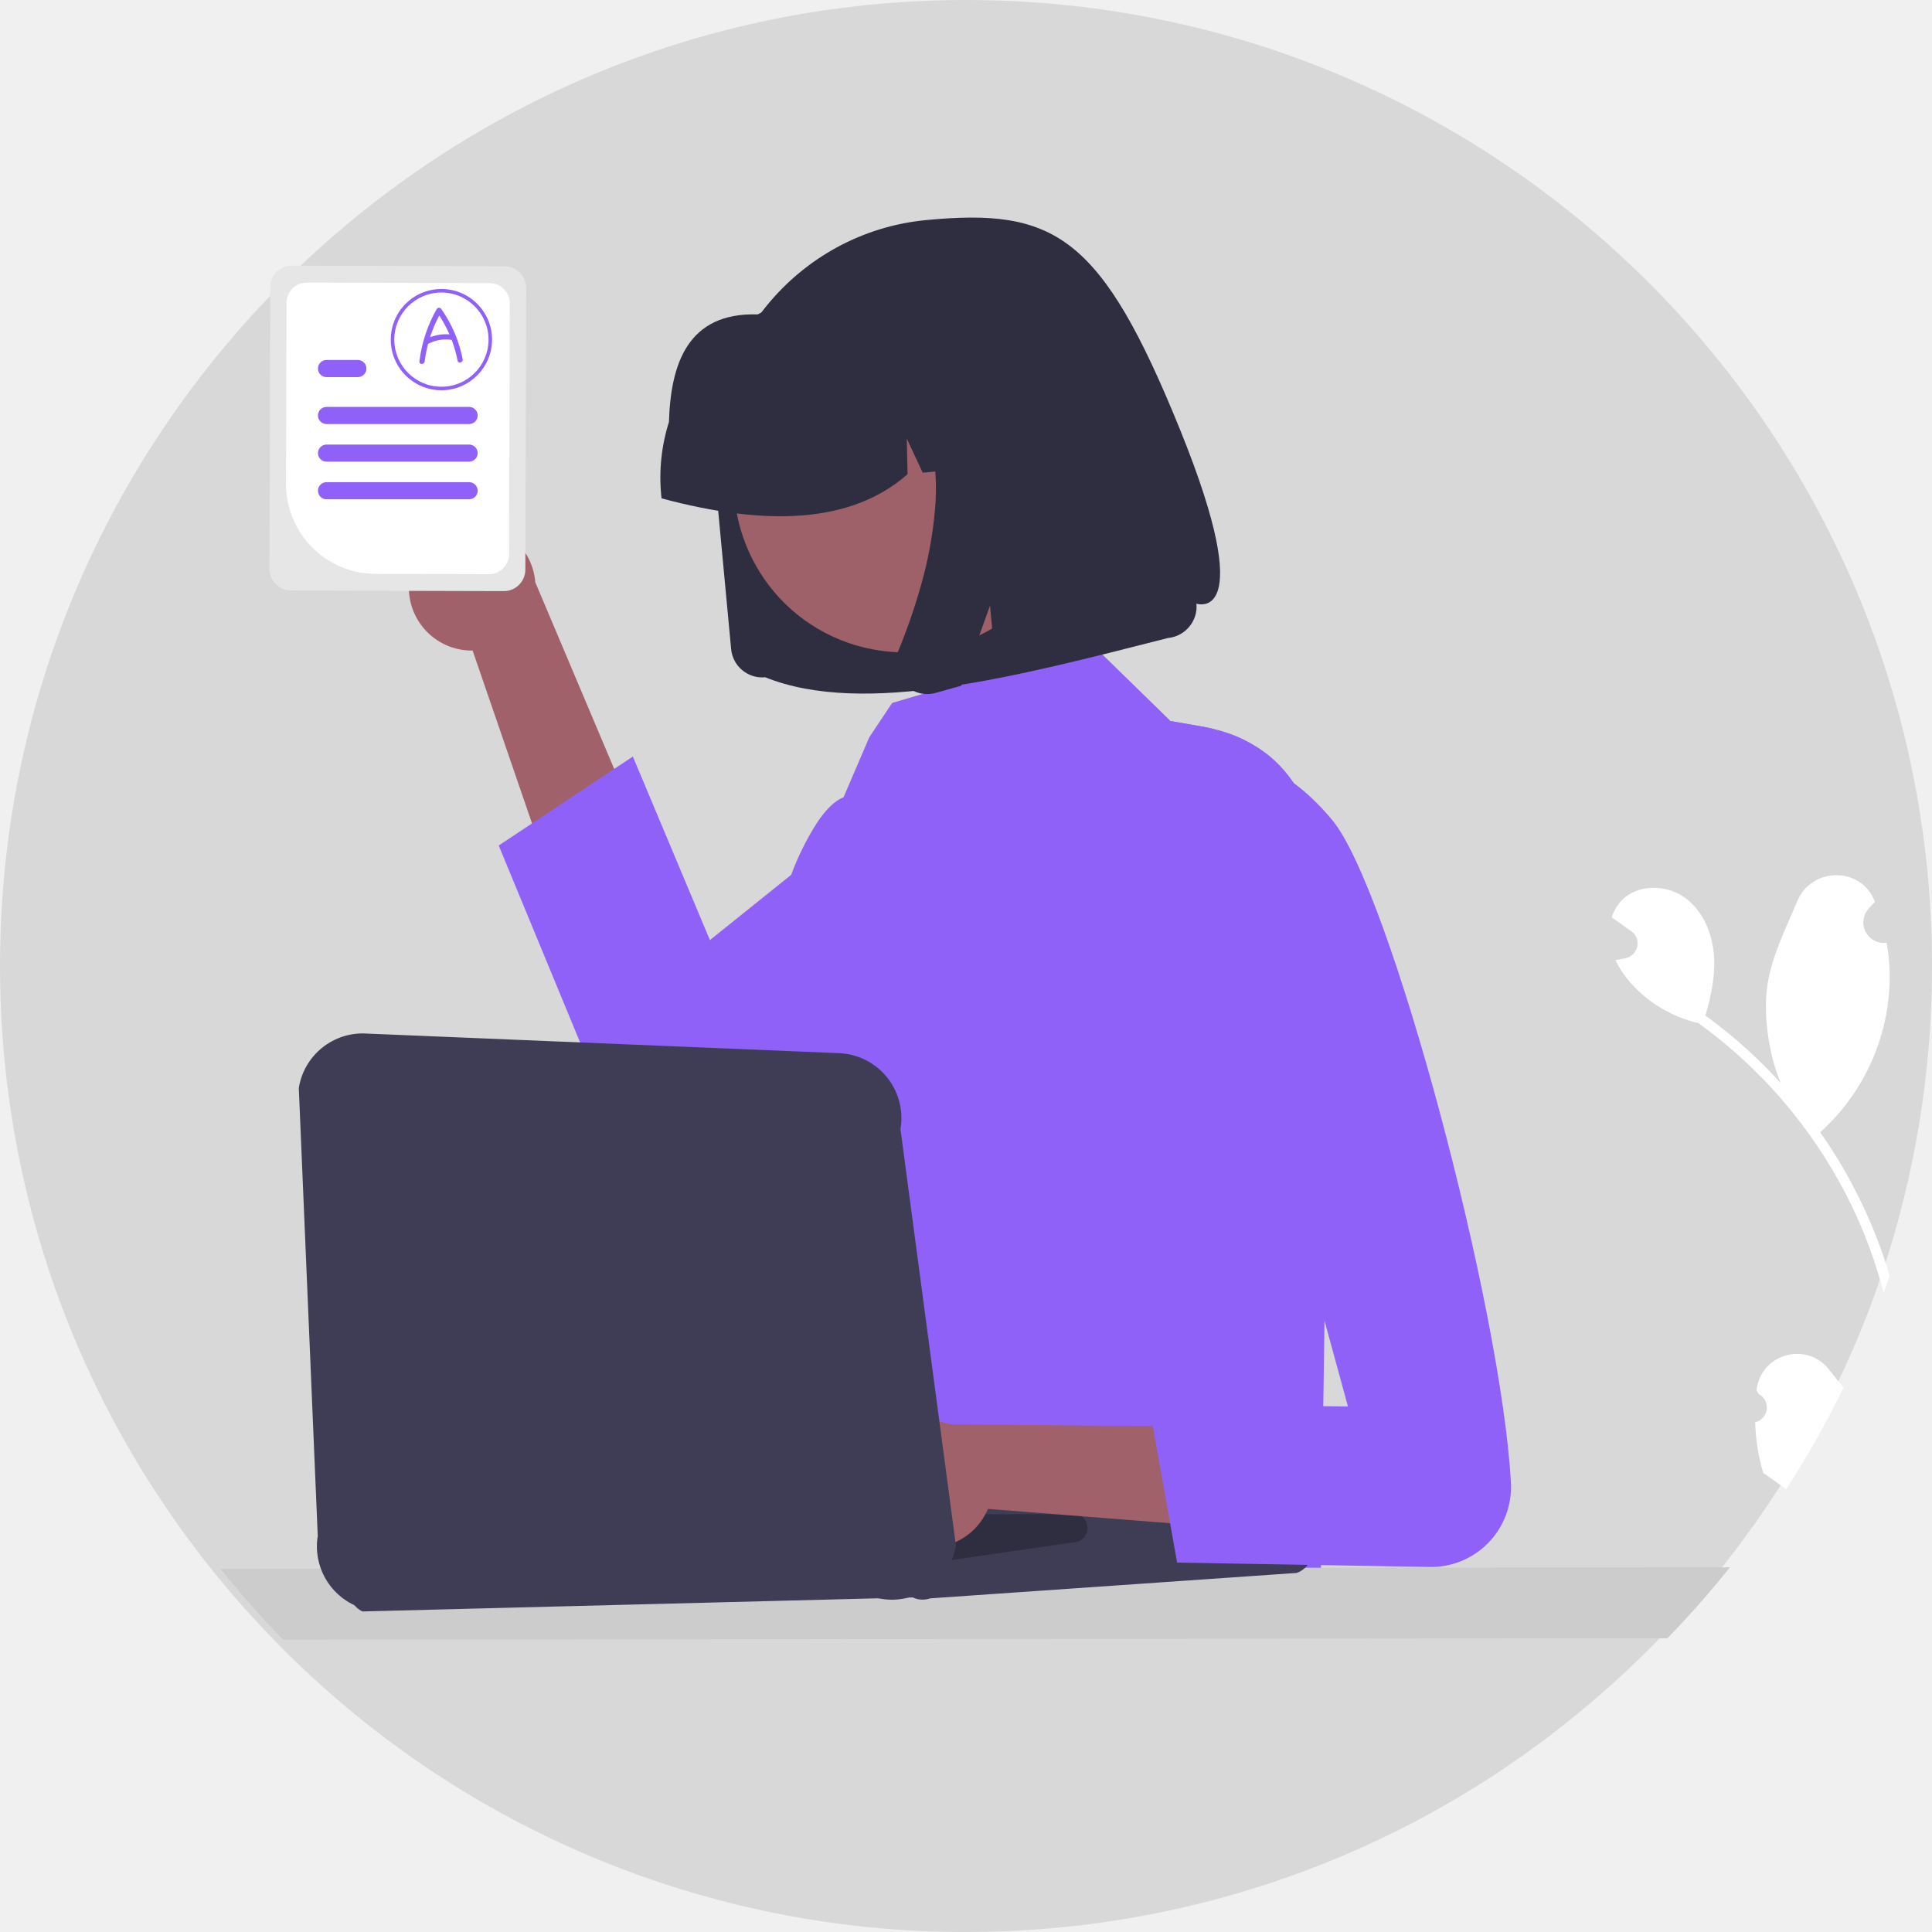
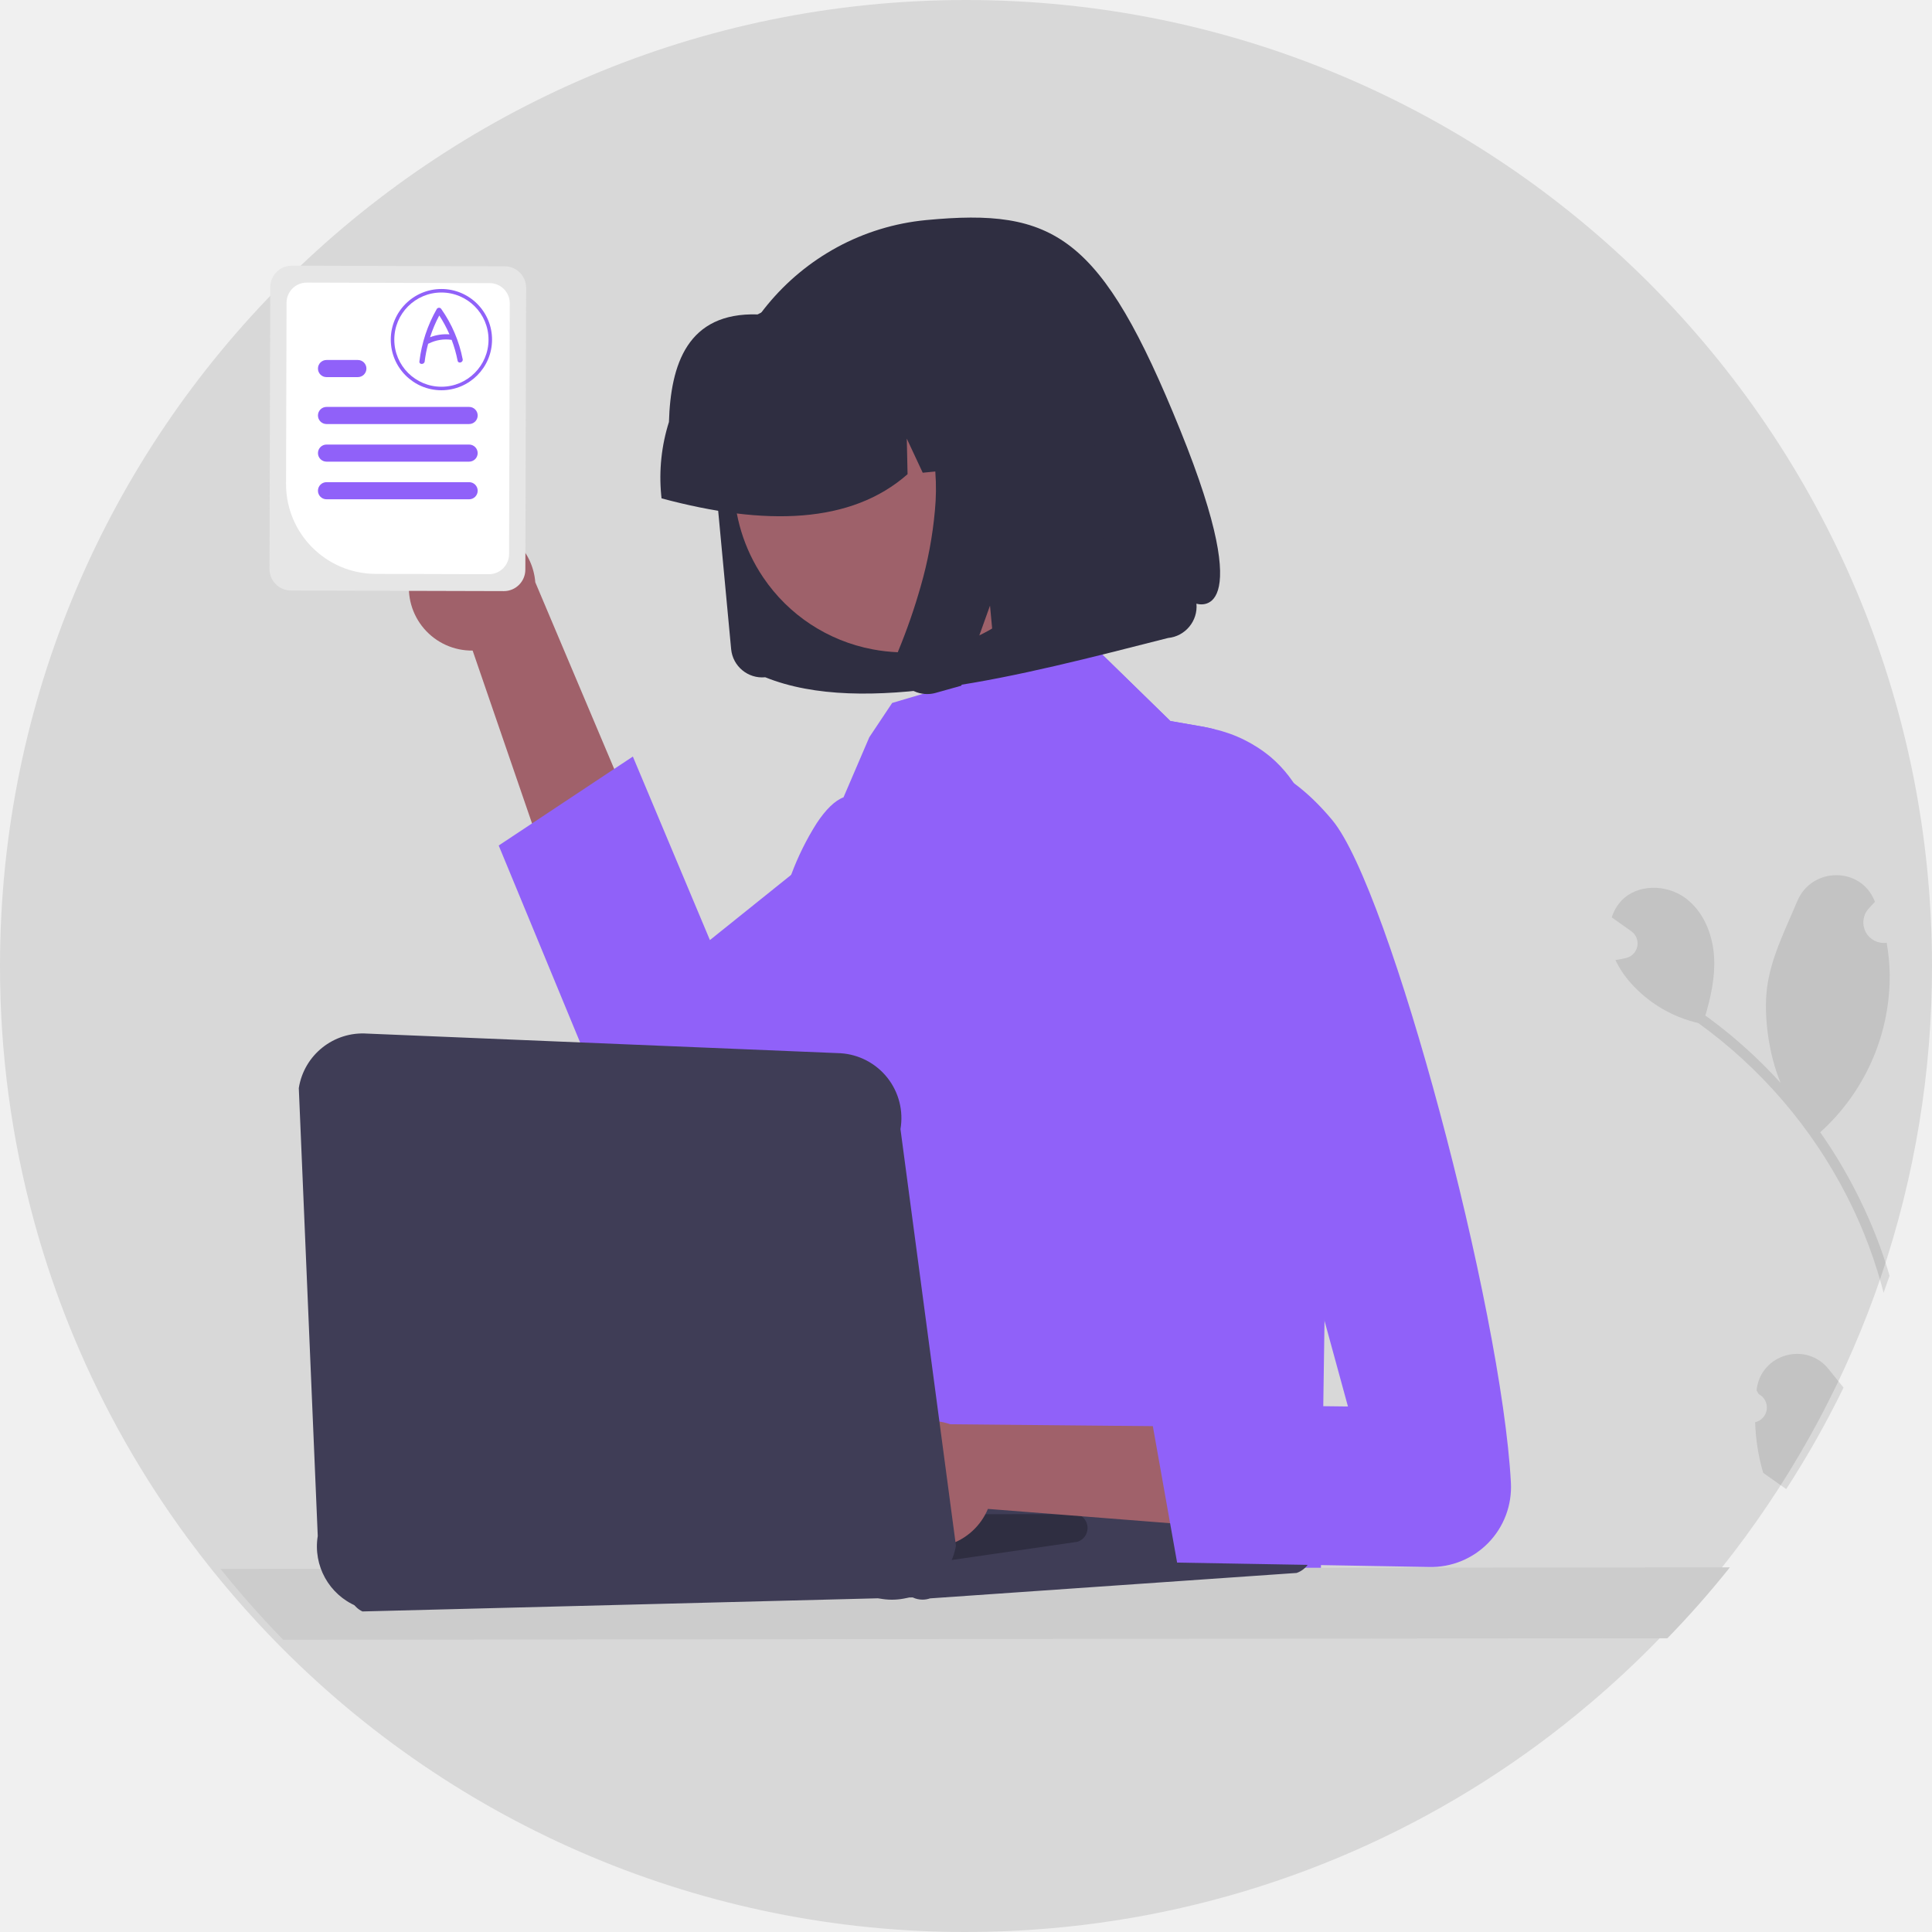
<svg xmlns="http://www.w3.org/2000/svg" data-name="Layer 1" width="676" height="676" viewBox="0 0 676 676">
  <path d="M938,450a337.453,337.453,0,0,1-17.85,108.68q-1.02,3-2.09,5.98a338.393,338.393,0,0,1-53.77,96.05q-10.32,12.945-21.87,24.82-11.55,11.895-24.25,22.63a336.248,336.248,0,0,1-165.78,75.8h-.01q-11.7,1.815-23.63,2.83Q614.545,787.99,600,788A336.94,336.94,0,0,1,358.09,686.05q-3.315-3.39-6.53-6.88-8.01-8.685-15.41-17.91-4.155-5.19-8.11-10.54a336.714,336.714,0,0,1-40.24-70.98,332.254,332.254,0,0,1-11.7-32.84c-.24-.79-.47-1.58-.7-2.37q-.75-2.55-1.45-5.13A338.38,338.38,0,0,1,262,450c0-186.67,151.33-338,338-338S938,263.33,938,450Z" transform="translate(-262 -112)" style="fill: rgba(0, 0, 0, 0.1);" />
  <path d="M405.348,314.032a22.026,22.026,0,0,0,22.026,25.603l53.954,156.993,34.427-23.66L449.296,315.731a22.145,22.145,0,0,0-43.949-1.699Z" transform="translate(-262 -112)" fill="#a0616a" />
  <path d="M686.955,367.15c-23.96,27.26-83.04,75.3-131.71,108.38-10.52,7.15-20.56,13.59-29.65,18.98-6.14,3.64-11.85,6.79-16.99,9.36a27.995,27.995,0,0,1-38.41-14.5l-33.7-81.53,11.66-7.73,28.75-19.07,6.53-4.32,26.96,64.21,28.43-22.82,17.65-14.17,80.46-64.57,6.94-2.06,16.19,15.8,11.45,11.18,10.77,1.87C683.895,366.44,685.455,366.77,686.955,367.15Z" transform="translate(-262 -112)" style="fill: rgb(144, 97, 249);" />
-   <path d="M901.92,591.162c1.67,2.12,3.4,4.23,5.13,6.35a335.121,335.121,0,0,1-20.06,35.52q-.825-.585-1.65-1.17a2.12,2.12,0,0,1-.25-.16c-2.05-1.46-4.11-2.9-6.16-4.36v-.01a70.003,70.003,0,0,1-2.81-17.7,5.288,5.288,0,0,0,1.23-9.86c-.27-.47-.46-.81-.73-1.29.01-.12.03-.25.04-.37C878.23,585.622,894.15,581.262,901.92,591.162Z" transform="translate(-262 -112)" fill="#fff" />
-   <path d="M919.87,548.362q1.8,4.95,3.28,10.01-1.02,3-2.09,5.98-.405-1.575-.84-3.15a161.957,161.957,0,0,0-5.85-17.2q-2.79-6.915-6.18-13.54a170.357,170.357,0,0,0-51.96-60.5,45.35,45.35,0,0,1-23.43-13.78,34.858,34.858,0,0,1-5.57-8.26c.92-.13,1.84-.31,2.74-.5.28-.06.57-.13.85-.19l.11-.02a5.241,5.241,0,0,0,1.85-9.38c-.51-.37-1.03-.73-1.54-1.09-.78-.57-1.57-1.11-2.36-1.67a2.492,2.492,0,0,1-.24-.17c-.9-.64-1.8-1.26-2.69-1.91a15.195,15.195,0,0,1,3.49-5.96c5.59-5.77,15.57-5.64,22.09-.94,6.53,4.7,9.81,12.93,10.23,20.95.37,6.87-1.11,13.67-3.06,20.3.49.36,1,.7,1.49,1.07a171.327,171.327,0,0,1,24.86,22.51c-4.35-10.32-5.93-23.78-4.8-33.05,1.29-10.56,6.42-20.59,10.62-30.58,5.03-12,22.19-12.16,27.03-.08.05.12.1.23.14.35q-1.215,1.215-2.34,2.52a7.175,7.175,0,0,0,6.29,11.8l.15-.02a72.096,72.096,0,0,1,1.06,10.79,73.508,73.508,0,0,1-22.88,54.2c-.48.45-.95.89-1.44,1.32a170.657,170.657,0,0,1,12.45,20.67A172.443,172.443,0,0,1,919.87,548.362Z" transform="translate(-262 -112)" fill="#fff" />
+   <path d="M901.92,591.162c1.67,2.12,3.4,4.23,5.13,6.35a335.121,335.121,0,0,1-20.06,35.52q-.825-.585-1.65-1.17a2.12,2.12,0,0,1-.25-.16c-2.05-1.46-4.11-2.9-6.16-4.36v-.01a70.003,70.003,0,0,1-2.81-17.7,5.288,5.288,0,0,0,1.23-9.86c-.27-.47-.46-.81-.73-1.29.01-.12.03-.25.04-.37C878.23,585.622,894.15,581.262,901.92,591.162Z" transform="translate(-262 -112)" style="fill: rgba(0, 0, 0, 0.1);" />
+   <path d="M919.87,548.362q1.8,4.95,3.28,10.01-1.02,3-2.09,5.98-.405-1.575-.84-3.15a161.957,161.957,0,0,0-5.85-17.2q-2.79-6.915-6.18-13.54a170.357,170.357,0,0,0-51.96-60.5,45.35,45.35,0,0,1-23.43-13.78,34.858,34.858,0,0,1-5.57-8.26c.92-.13,1.84-.31,2.74-.5.28-.06.57-.13.85-.19l.11-.02a5.241,5.241,0,0,0,1.85-9.38c-.51-.37-1.03-.73-1.54-1.09-.78-.57-1.57-1.11-2.36-1.67a2.492,2.492,0,0,1-.24-.17c-.9-.64-1.8-1.26-2.69-1.91a15.195,15.195,0,0,1,3.49-5.96c5.59-5.77,15.57-5.64,22.09-.94,6.53,4.7,9.81,12.93,10.23,20.95.37,6.87-1.11,13.67-3.06,20.3.49.36,1,.7,1.49,1.07a171.327,171.327,0,0,1,24.86,22.51c-4.35-10.32-5.93-23.78-4.8-33.05,1.29-10.56,6.42-20.59,10.62-30.58,5.03-12,22.19-12.16,27.03-.08.05.12.1.23.14.35q-1.215,1.215-2.34,2.52a7.175,7.175,0,0,0,6.29,11.8l.15-.02a72.096,72.096,0,0,1,1.06,10.79,73.508,73.508,0,0,1-22.88,54.2c-.48.45-.95.89-1.44,1.32a170.657,170.657,0,0,1,12.45,20.67A172.443,172.443,0,0,1,919.87,548.362Z" transform="translate(-262 -112)" style="fill: rgba(0, 0, 0, 0.1);" />
  <path d="M727.185,454.55l-3.02,207.41-243.96-7,38.96-86c-.28-2.76,17.1-22.13,17-25-.3-8.41,5.98-16.2,7-25,2.08-18.15-9.83-86.69-4.34-100.85a96.267,96.267,0,0,1,8.94-18.08c3.12-4.72,6.32-7.9,9.38-9.05l9.02-21.02,8-12,62.77-18.59,6.94-2.06,16.19,15.8,11.45,11.18,10.77,1.87c1.61.28,3.17.61,4.67.99a47.442,47.442,0,0,1,19.66,9.74C725.415,392.86,727.605,422.9,727.185,454.55Z" transform="translate(-262 -112)" style="fill: rgb(144, 97, 249);" />
  <path d="M867.29,660.402q-10.32,12.945-21.87,24.82l-26.38.02-141.87.16-25.54.03-16.98.02-25.26.02-19.43.02-35.89.04-21.17.03-44.58.04-21.28.03-58.97.06-37.04.04-9.94.01q-3.315-3.39-6.53-6.88-8.01-8.685-15.41-17.91l20.58-.02,14.02-.01,32.46-.04,62.64-.06,21.17-.02,8.56-.01h.03l6.72-.01,3.01-.01,7.71-.01h3.26l22.86-.02,49.31-.06,21.7-.02,20.78-.02,19.48-.02,27.95-.03,149.28-.15Z" transform="translate(-262 -112)" fill="#ccc" />
  <path id="bfd9c2c3-21db-4bc8-8976-94586a21de42-109" data-name="Path 9" d="M529.766,348.972l-.054.005a10.924,10.924,0,0,1-11.89-9.865l-5.687-60.699a81.473,81.473,0,0,1,3.433-32.258,82.787,82.787,0,0,1,39.23-47.592,81.52,81.52,0,0,1,31.251-9.557c44.82-4.27,61.199,5.065,88.885,73.421s5.696,60.792,5.696,60.792a10.943,10.943,0,0,1-.463,4.339,11.121,11.121,0,0,1-5.285,6.393,10.978,10.978,0,0,1-4.179,1.277C617.716,348.697,564.251,362.874,529.757,348.973Z" transform="translate(-262 -112)" fill="#2f2e41" />
  <path id="acce586e-6e96-4eff-b112-6c9d74172e69-110" data-name="Ellipse 1" d="M628.387,246.521A60.095,60.095,0,0,1,567.275,339.191a59.395,59.395,0,0,1-38.241-25.165,60.095,60.095,0,0,1,61.067-92.643,59.395,59.395,0,0,1,38.287,25.14Z" transform="translate(-262 -112)" fill="#9e616a" />
  <path id="af1db401-16c9-4940-bbbf-8b9ef63e1952-111" data-name="Path 10" d="M493.346,285.156a64.45,64.45,0,0,1,2.716-25.512c.604-20.147,6.45-38.396,31.023-37.63a64.479,64.479,0,0,1,24.552-7.534l12.143-1.199q.205-.02.409-.039A64.341,64.341,0,0,1,634.215,271.344l.114,1.216-25.691,2.512-11.057-23.662.546,24.694-13.269,1.302-5.576-11.938.272,12.451c-19.701,17.352-49.576,18.261-86.082,8.454Z" transform="translate(-262 -112)" fill="#2f2e41" />
  <path id="a1e66597-148d-4736-b39c-00184f281162-112" data-name="Path 13" d="M575.525,342.755a10.75,10.75,0,0,0,1.002,5.834,10.994,10.994,0,0,0,1.687,2.561,11.121,11.121,0,0,0,1.956,1.744,10.906,10.906,0,0,0,7.296,1.904q.241-.025.481-.059t.48-.079q.242-.043.48-.1t.478-.122l8.967-2.513,10.049-28.019,2.303,24.587,40.773-11.352-9.775-104.335-69.495,6.848,1.906,1.835a48.029,48.029,0,0,1,13.032,22.517,78.292,78.292,0,0,1,1.983,26.562,141.185,141.185,0,0,1-4.977,26.588,208.08,208.08,0,0,1-7.855,22.633A10.979,10.979,0,0,0,575.525,342.755Z" transform="translate(-262 -112)" fill="#2f2e41" />
  <path d="M584.792,671.709a8.06,8.06,0,0,1-3.454-.781l-192.52,4.912a8.08,8.08,0,0,1,1.15-15.045l125.952-37.555a8.079,8.079,0,0,1,4.016-.154L714.762,646.833a8.079,8.079,0,0,1,.926,15.535l-128.259,8.897A8.091,8.091,0,0,1,584.792,671.709Z" transform="translate(-262 -112)" fill="#3f3d56" />
  <path d="M591.872,658.307a5.085,5.085,0,0,1-2.483-.646L433.035,664.966a5.068,5.068,0,0,1,1.283-9.346l56.604-13.738a5.084,5.084,0,0,1,2.677.078l145.354-.175a5.069,5.069,0,0,1,.034,9.683l-45.602,6.608A5.058,5.058,0,0,1,591.872,658.307Z" transform="translate(-262 -112)" fill="#2f2e41" />
  <path d="M575.415,649.974a22.026,22.026,0,0,0,32.255-10.014l165.496,13-8-41-170.697-1.626a22.145,22.145,0,0,0-19.053,39.64Z" transform="translate(-262 -112)" fill="#a0616a" />
  <path d="M673.165,382.96s25-20,55,16c20.232,24.278,59.259,171.044,62.495,231.862a27.982,27.982,0,0,1-28.584,29.46l-88.211-1.535-9.864-55.45,69.643.825Z" transform="translate(-262 -112)" style="fill: rgb(144, 97, 249);" />
  <path d="M574.084,671.732a22.739,22.739,0,0,1-8.81-1.784l-178.442,4.071a22.675,22.675,0,0,1-13.651-24.582l-6.631-156.711a22.642,22.642,0,0,1,23.935-19.074l165.663,6.871a22.739,22.739,0,0,1,20.922,26.544L596.48,652.835A22.775,22.775,0,0,1,574.084,671.732Z" transform="translate(-262 -112)" fill="#3f3d56" />
  <path d="M438.585,205.17l-74.47-.21a7.541,7.541,0,0,0-7.55,7.51l-.27,98.61a7.524,7.524,0,0,0,7.5,7.54l41.31.12,33.17.09a7.526,7.526,0,0,0,7.54-7.51l.02-5.83.26-92.77A7.535,7.535,0,0,0,438.585,205.17Z" transform="translate(-262 -112)" fill="#e6e6e6" />
  <path d="M433.335,211.06l-64-.18a7.061,7.061,0,0,0-7.07,7.03l-.18,63.4a31.443,31.443,0,0,0,31.32,31.49l12.16.03,27.49.08a7.055,7.055,0,0,0,7.07-7.03l.02-6.38.22-81.37A7.055,7.055,0,0,0,433.335,211.06Z" transform="translate(-262 -112)" fill="#fff" />
  <path d="M426.145,254.38h-49.9a2.995,2.995,0,1,0,0,5.99h49.9a2.995,2.995,0,0,0,0-5.99Z" transform="translate(-262 -112)" style="fill: rgb(144, 97, 249);" />
  <path d="M387.215,237.96h-10.97a2.995,2.995,0,1,0,0,5.99h10.97a2.995,2.995,0,1,0,0-5.99Z" transform="translate(-262 -112)" style="fill: rgb(144, 97, 249);" />
  <path d="M426.145,280.71h-49.9a2.995,2.995,0,1,0,0,5.99h49.9a2.995,2.995,0,0,0,0-5.99Z" transform="translate(-262 -112)" style="fill: rgb(144, 97, 249);" />
  <path d="M426.145,267.55h-49.9a2.99,2.99,0,1,0,0,5.98h49.9a2.99,2.99,0,0,0,0-5.98Z" transform="translate(-262 -112)" style="fill: rgb(144, 97, 249);" />
  <path d="M416.449,248.55a17.716,17.716,0,1,1,17.716-17.716A17.737,17.737,0,0,1,416.449,248.55Zm0-34.202A16.485,16.485,0,1,0,432.934,230.834,16.504,16.504,0,0,0,416.449,214.349Z" transform="translate(-262 -112)" style="fill: rgb(144, 97, 249);" />
  <path d="M423.889,237.696a45.545,45.545,0,0,0-7.478-17.566.935.935,0,0,0-1.595,0,48.647,48.647,0,0,0-6.067,18.336c-.144,1.177,1.705,1.167,1.847,0a45.52,45.52,0,0,1,1.211-6.2,1.055,1.055,0,0,0,.206-.063,13.459,13.459,0,0,1,7.95-1.295c.024.004.047-.002.07.001a44.285,44.285,0,0,1,2.075,7.278C422.334,239.353,424.114,238.859,423.889,237.696ZM412.472,230.001a46.743,46.743,0,0,1,3.225-7.618,44.266,44.266,0,0,1,3.566,6.612A15.576,15.576,0,0,0,412.472,230.001Z" transform="translate(-262 -112)" style="fill: rgb(144, 97, 249);" />
</svg>
